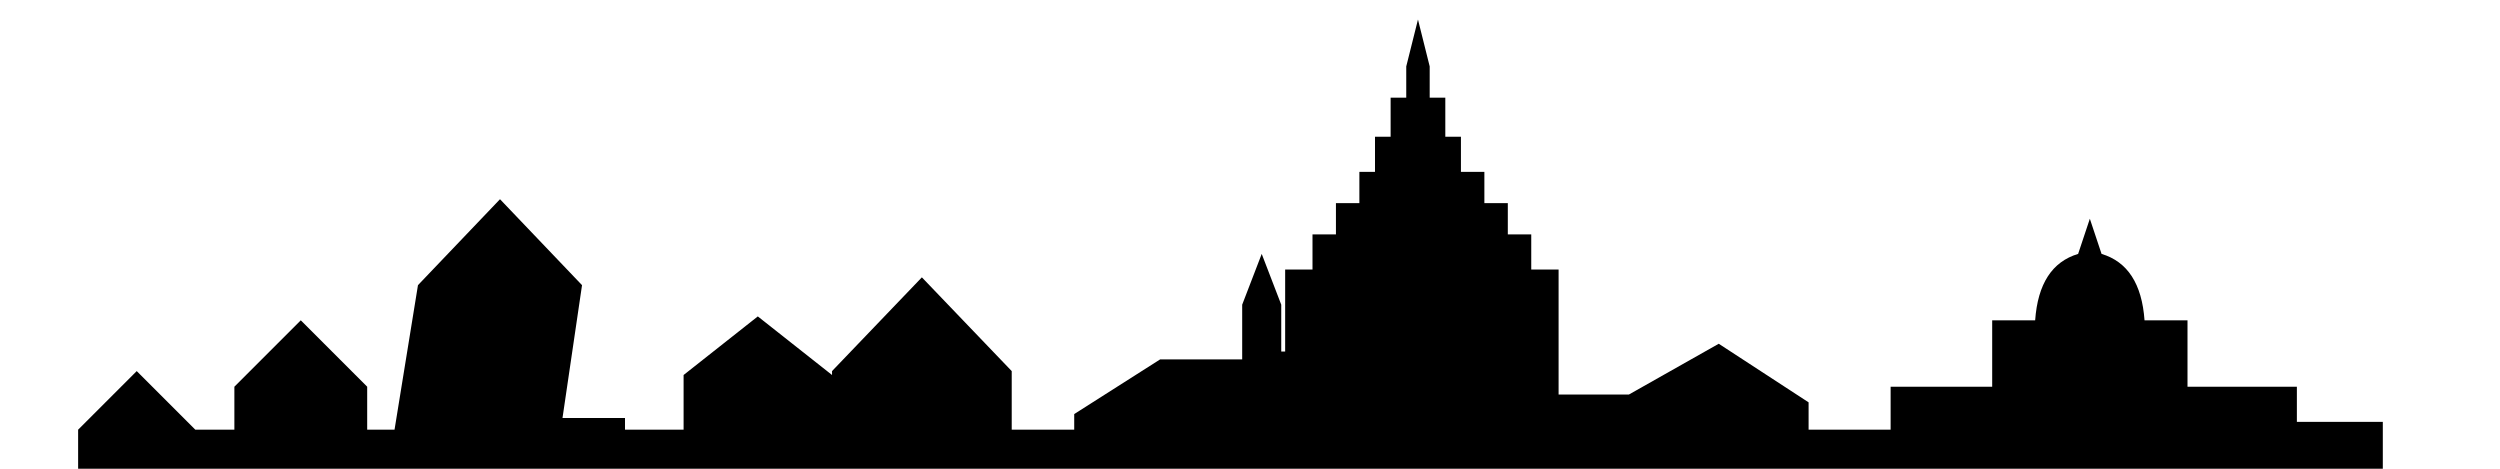
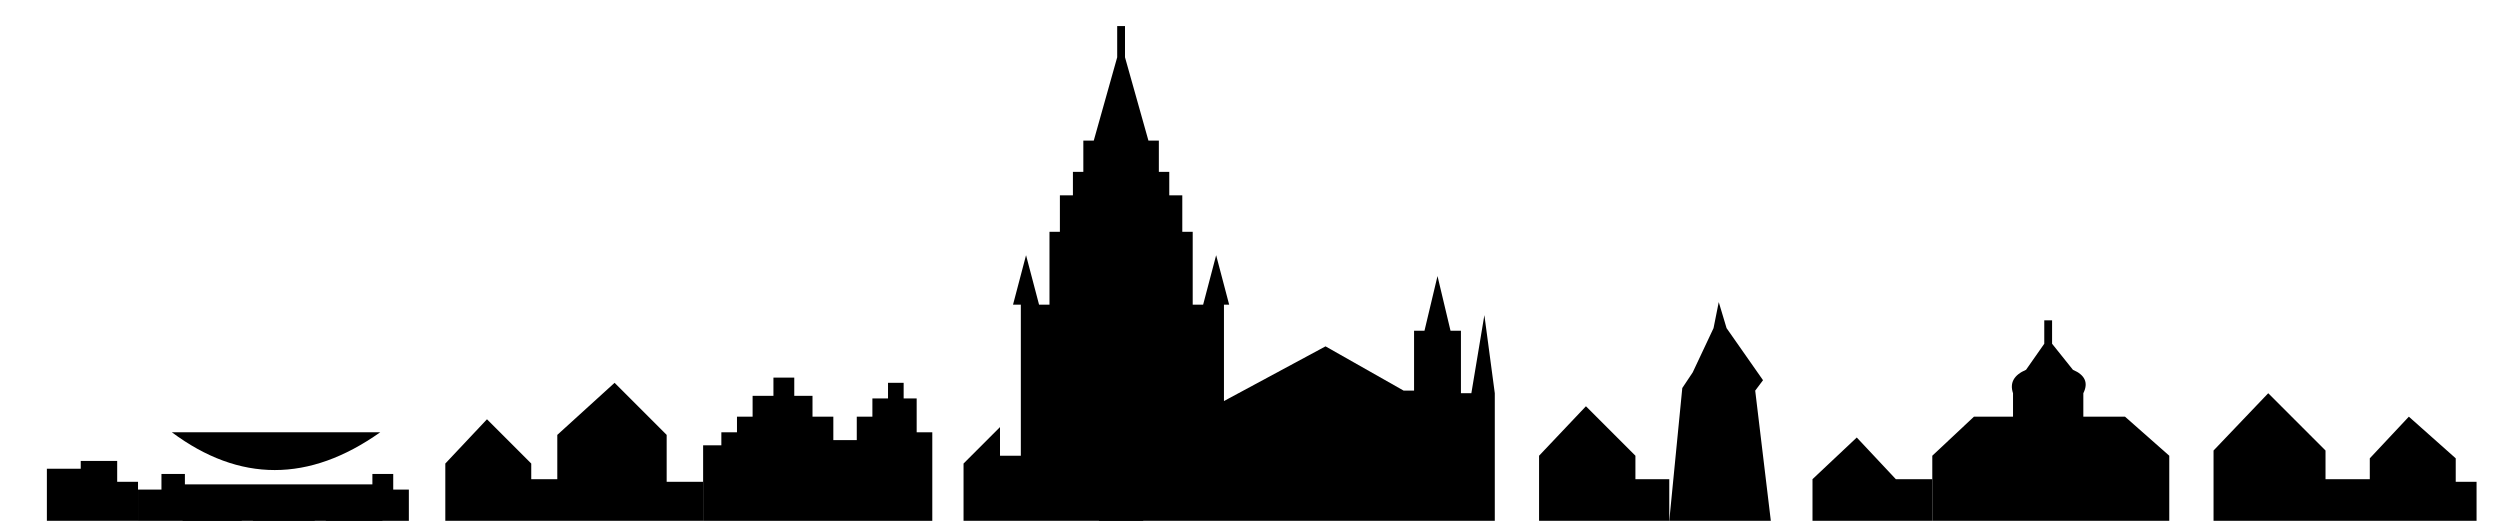
- <svg xmlns="http://www.w3.org/2000/svg" class="vt-skyline__city" data-city="ulm" viewBox="0 0 640 120" preserveAspectRatio="xMidYMax meet" aria-hidden="true" focusable="false">
-   <path vector-effect="non-scaling-stroke" d="M0 120 H20 V110 L35 95 L50 110 H60 V99 L77 82 L94 99 V110 H101 L107 73 L128 51 L149 73 L144 107 H160 V110 H175 V96 L194 81 L213 96 V95 L236 71 L259 95 V110 H275 V106 L297 92 H318 V78 L323 65 L328 78 V90 H329 V69 H336 V60 H342 V52 H348 V44 H352 V35 H356 V25 H360 V17 L363 5 L366 17 V25 H370 V35 H374 V44 H380 V52 H386 V60 H392 V69 H399 V101 H417 L440 88 L463 103 V110 H484 V99 H510 V82 H521 Q522 68 532 65 L535 56 L538 65 Q548 68 549 82 H560 V99 H588 V108 H610 V120 H640" />
+ <svg xmlns="http://www.w3.org/2000/svg" class="vt-skyline__city" data-city="ulm" viewBox="0 0 960 200" preserveAspectRatio="xMidYMax meet" aria-hidden="true" focusable="false">
+   <path class="vt-skyline__roofline" vector-effect="non-scaling-stroke" d="M0 200 H18 V180 H31 V177 H45 V185 H53 V200 M157 200 H171 V178 L187 161 L204 178 V184 H214 V167 L236 147 L256 167 V185 H270 V200 M358 200 H370 V178 L384 164 V200 M574 200 H591 V175 L609 156 L628 175 V184 H641 V200 M680 200 H696 V184 L713 168 L728 184 H742 V200 M833 200 H850 V173 L871 151 L893 173 V184 H910 V176 L925 160 L943 176 V185 H951 V200 H960" />
+   <g data-landmark="danube-bridge">
+     <path class="vt-skyline__roofline" vector-effect="non-scaling-stroke" d="M53 200 V188 H62 V182 H71 V186 H143 V182 H151 V188 H157 V200" />
+     <path class="vt-skyline__void" vector-effect="non-scaling-stroke" d="M70 200 Q80 185 93 200 Z M97 200 Q108 185 121 200 Z M125 200 Q135 185 147 200 Z" />
+     <path class="vt-skyline__detail" vector-effect="non-scaling-stroke" d="M66 185 V165 M146 185 V165 M66 166 Q105 195 146 166 M80 177 V185 M95 184 V188 M119 184 V188 M133 177 V185" />
+   </g>
+   <g data-landmark="town-hall">
+     <path class="vt-skyline__roofline" vector-effect="non-scaling-stroke" d="M270 200 V171 H277 V166 H283 V160 H289 V152 H297 V145 H305 V152 H312 V160 H320 V169 H329 V160 H335 V153 H341 V147 H347 V153 H352 V166 H358 V200" />
+     <path class="vt-skyline__detail" vector-effect="non-scaling-stroke" d="M273 176 H355 M274 190 H355 M296 154 V166 M339 155 V167" />
+     <path class="vt-skyline__windows" vector-effect="non-scaling-stroke" stroke-dasharray="3 6" d="M279 182 H352 M279 196 H352" />
+   </g>
+   <g data-landmark="ulm-minster">
+     <path class="vt-skyline__roofline" vector-effect="non-scaling-stroke" d="M384 200 V175 H392 V117 H389 L394 98 L399 117 H403 V89 H407 V75 H412 V66 H416 V54 H420 L429 22 V10 H432 V22 L441 54 H445 V66 H449 V75 H454 V89 H458 V117 H462 L467 98 L472 117 H470 V154 L509 133 L539 150 H543 V127 H547 L552 106 L557 127 H561 V151 H565 L570 121 L574 151 V200" />
+     <path class="vt-skyline__detail" vector-effect="non-scaling-stroke" d="M420 55 H442 M416 67 H447 M411 77 H451 M404 91 H456 M404 116 H456 M392 147 H469 M392 172 H469 M430 24 V52 M420 57 L429 66 L440 57 M416 69 L430 77 L447 69 M411 79 L430 91 L451 79 M431 94 V143 M409 121 V144 M450 121 V144 M404 151 V168 M431 151 V168 M457 151 V168 M398 180 V197 M410 179 V197 M431 179 V197 M451 179 V197 M464 179 V197 M476 163 L507 141 L536 158 M485 166 V194 M503 157 V194 M522 165 V194 M549 130 V151 M568 151 V193" />
+     <path class="vt-skyline__void" vector-effect="non-scaling-stroke" d="M418 139 V108 Q424 96 429 108 V139 Z M434 139 V108 Q440 96 446 108 V139 Z M422 200 V187 Q430 172 439 187 V200 Z" />
+   </g>
+   <g data-landmark="metzgerturm">
+     <path class="vt-skyline__roofline" vector-effect="non-scaling-stroke" d="M641 200 L646 149 L650 143 L658 126 L660 116 L663 126 L677 146 L674 150 L680 200" />
+     <path class="vt-skyline__detail" vector-effect="non-scaling-stroke" d="M647 150 H675 M650 165 H674 M650 181 H676 M659 151 L662 198" />
+     <path class="vt-skyline__windows" vector-effect="non-scaling-stroke" stroke-dasharray="3 7" d="M652 159 H671 M652 174 H672 M652 190 H674" />
+   </g>
+   <g data-landmark="schwoerhaus">
+     <path class="vt-skyline__roofline" vector-effect="non-scaling-stroke" d="M742 200 V175 L758 160 H773 V151 Q771 145 778 142 L785 132 V123 H788 V132 L796 142 Q803 145 800 151 V160 H816 L833 175 V200" />
+     <path class="vt-skyline__detail" vector-effect="non-scaling-stroke" d="M750 176 H825 M774 152 H801 M774 160 H800 M786 135 V150" />
+     <path class="vt-skyline__windows" vector-effect="non-scaling-stroke" stroke-dasharray="3 7" d="M750 184 H826 M750 195 H826" />
+   </g>
+   <path class="vt-skyline__detail" vector-effect="non-scaling-stroke" d="M218 170 H253 M238 151 V166 M850 176 H891 M872 155 V171 M912 180 H941" />
</svg>
